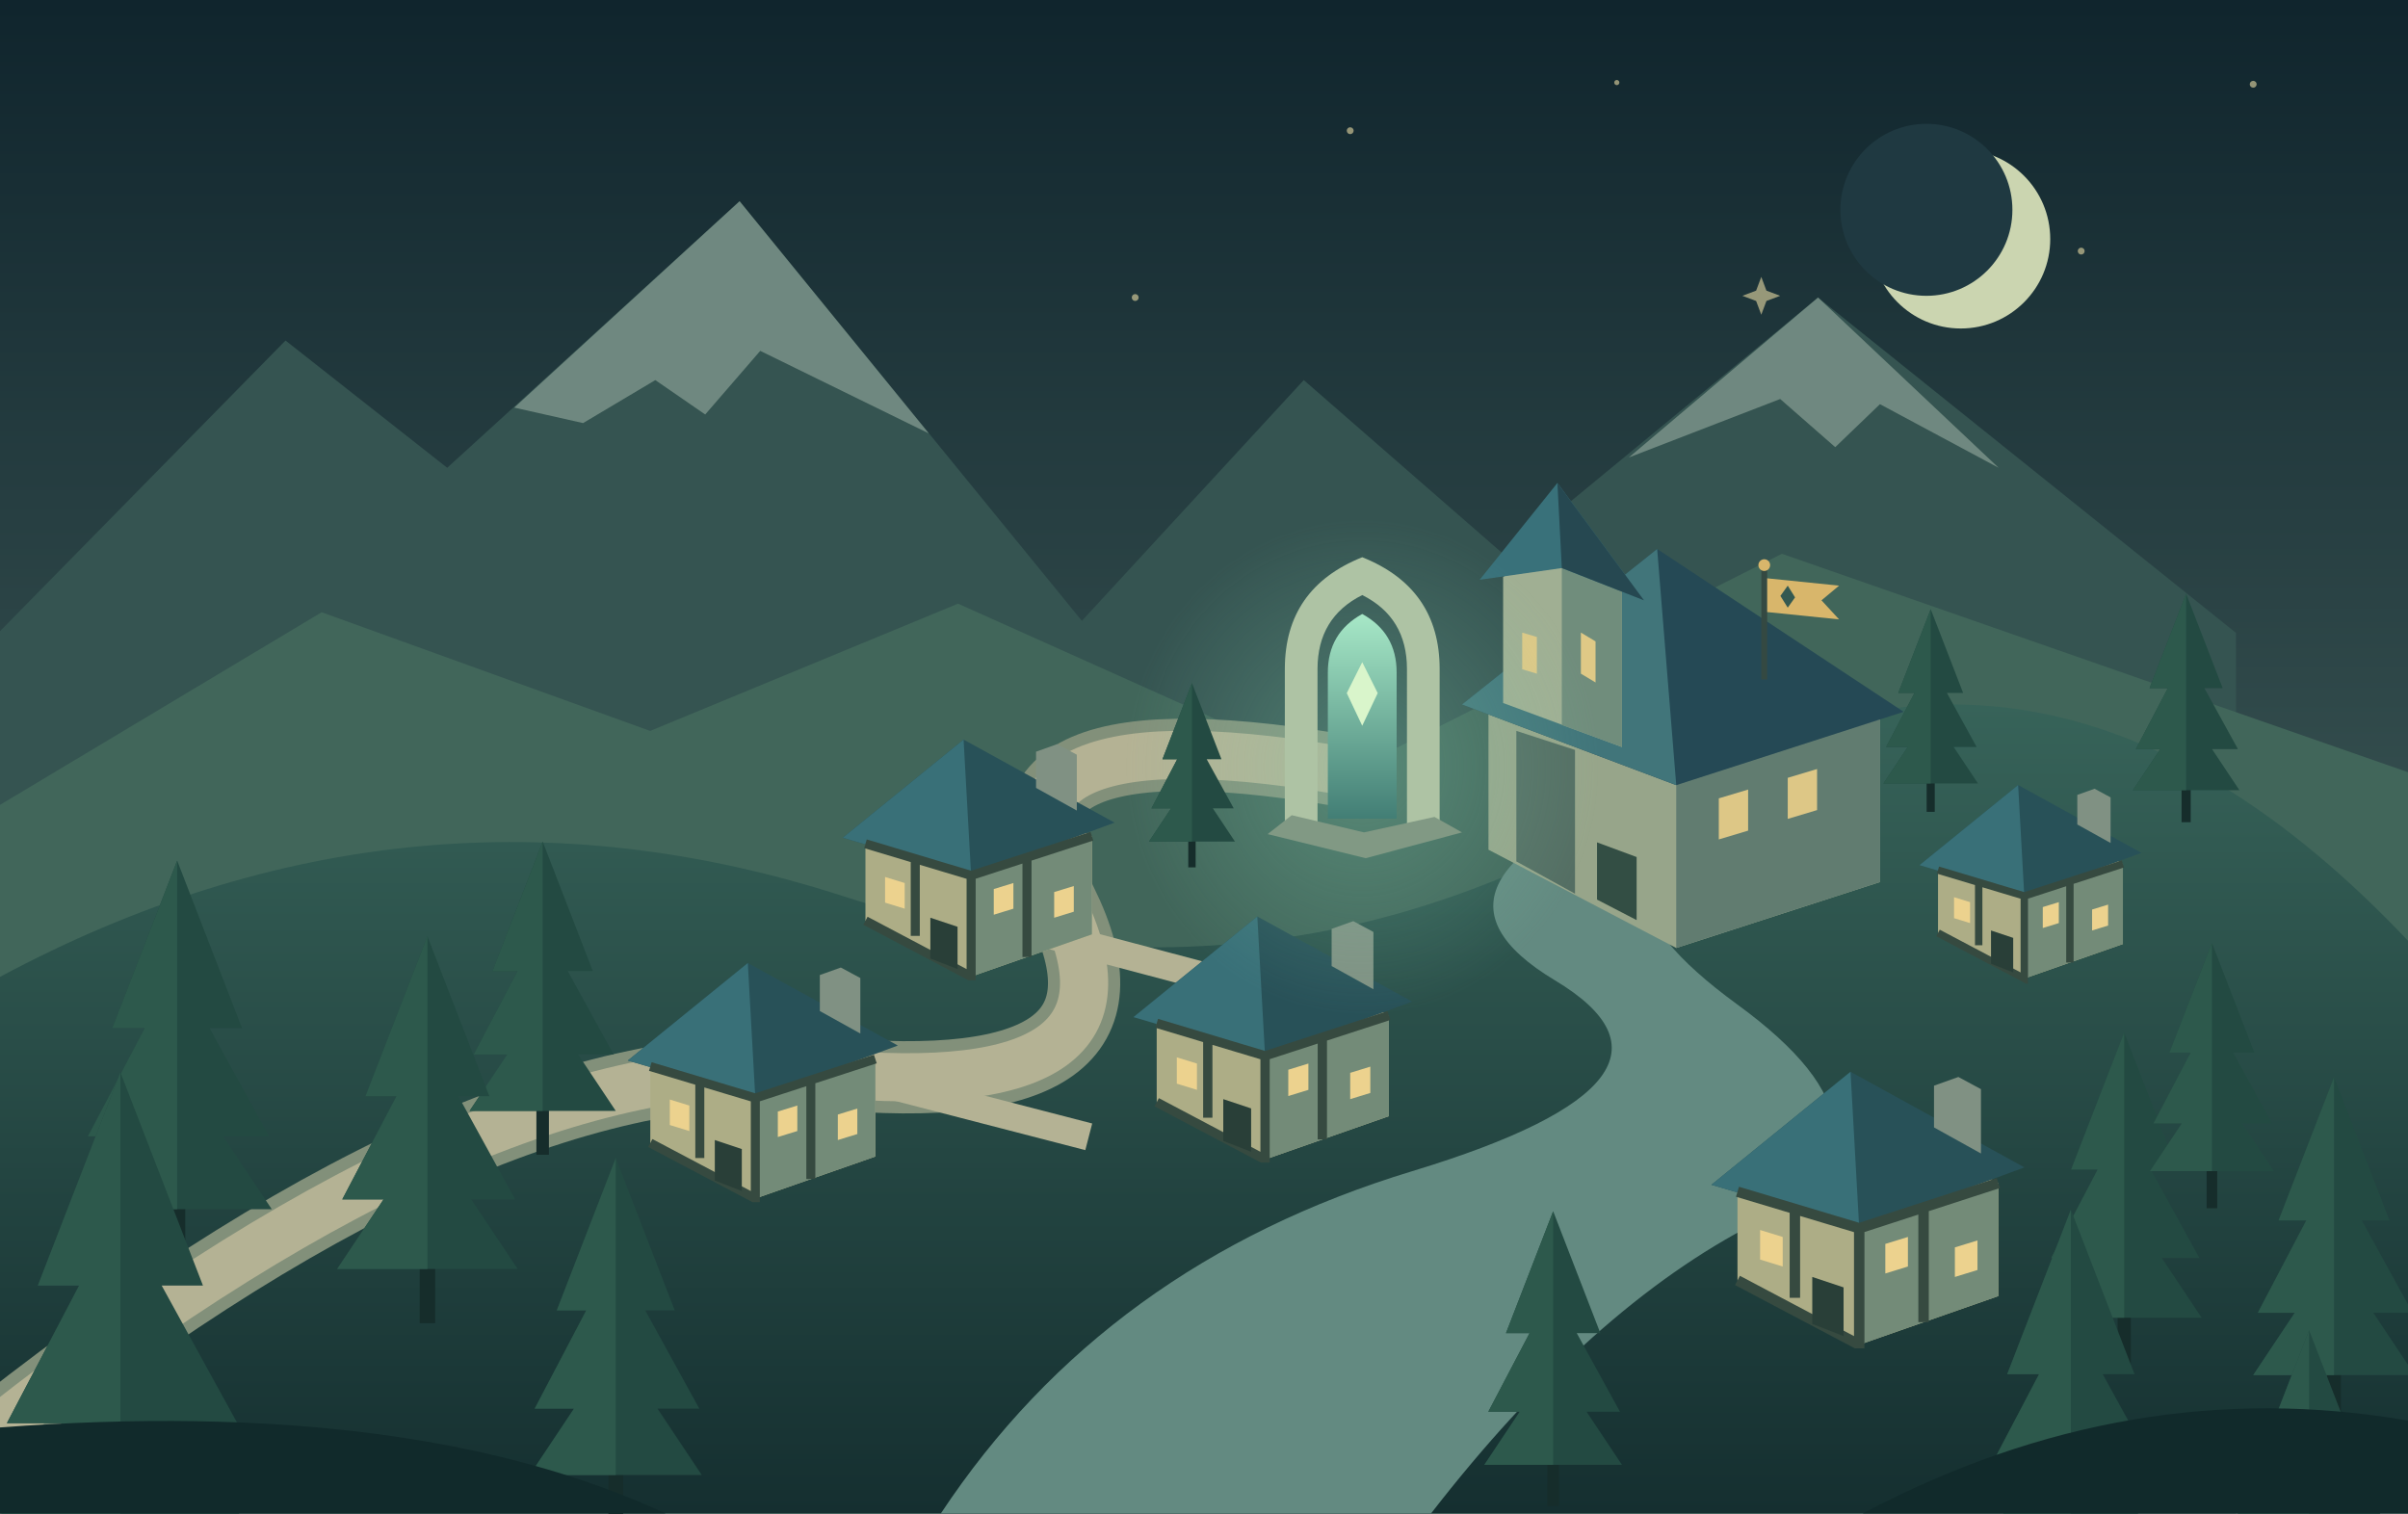
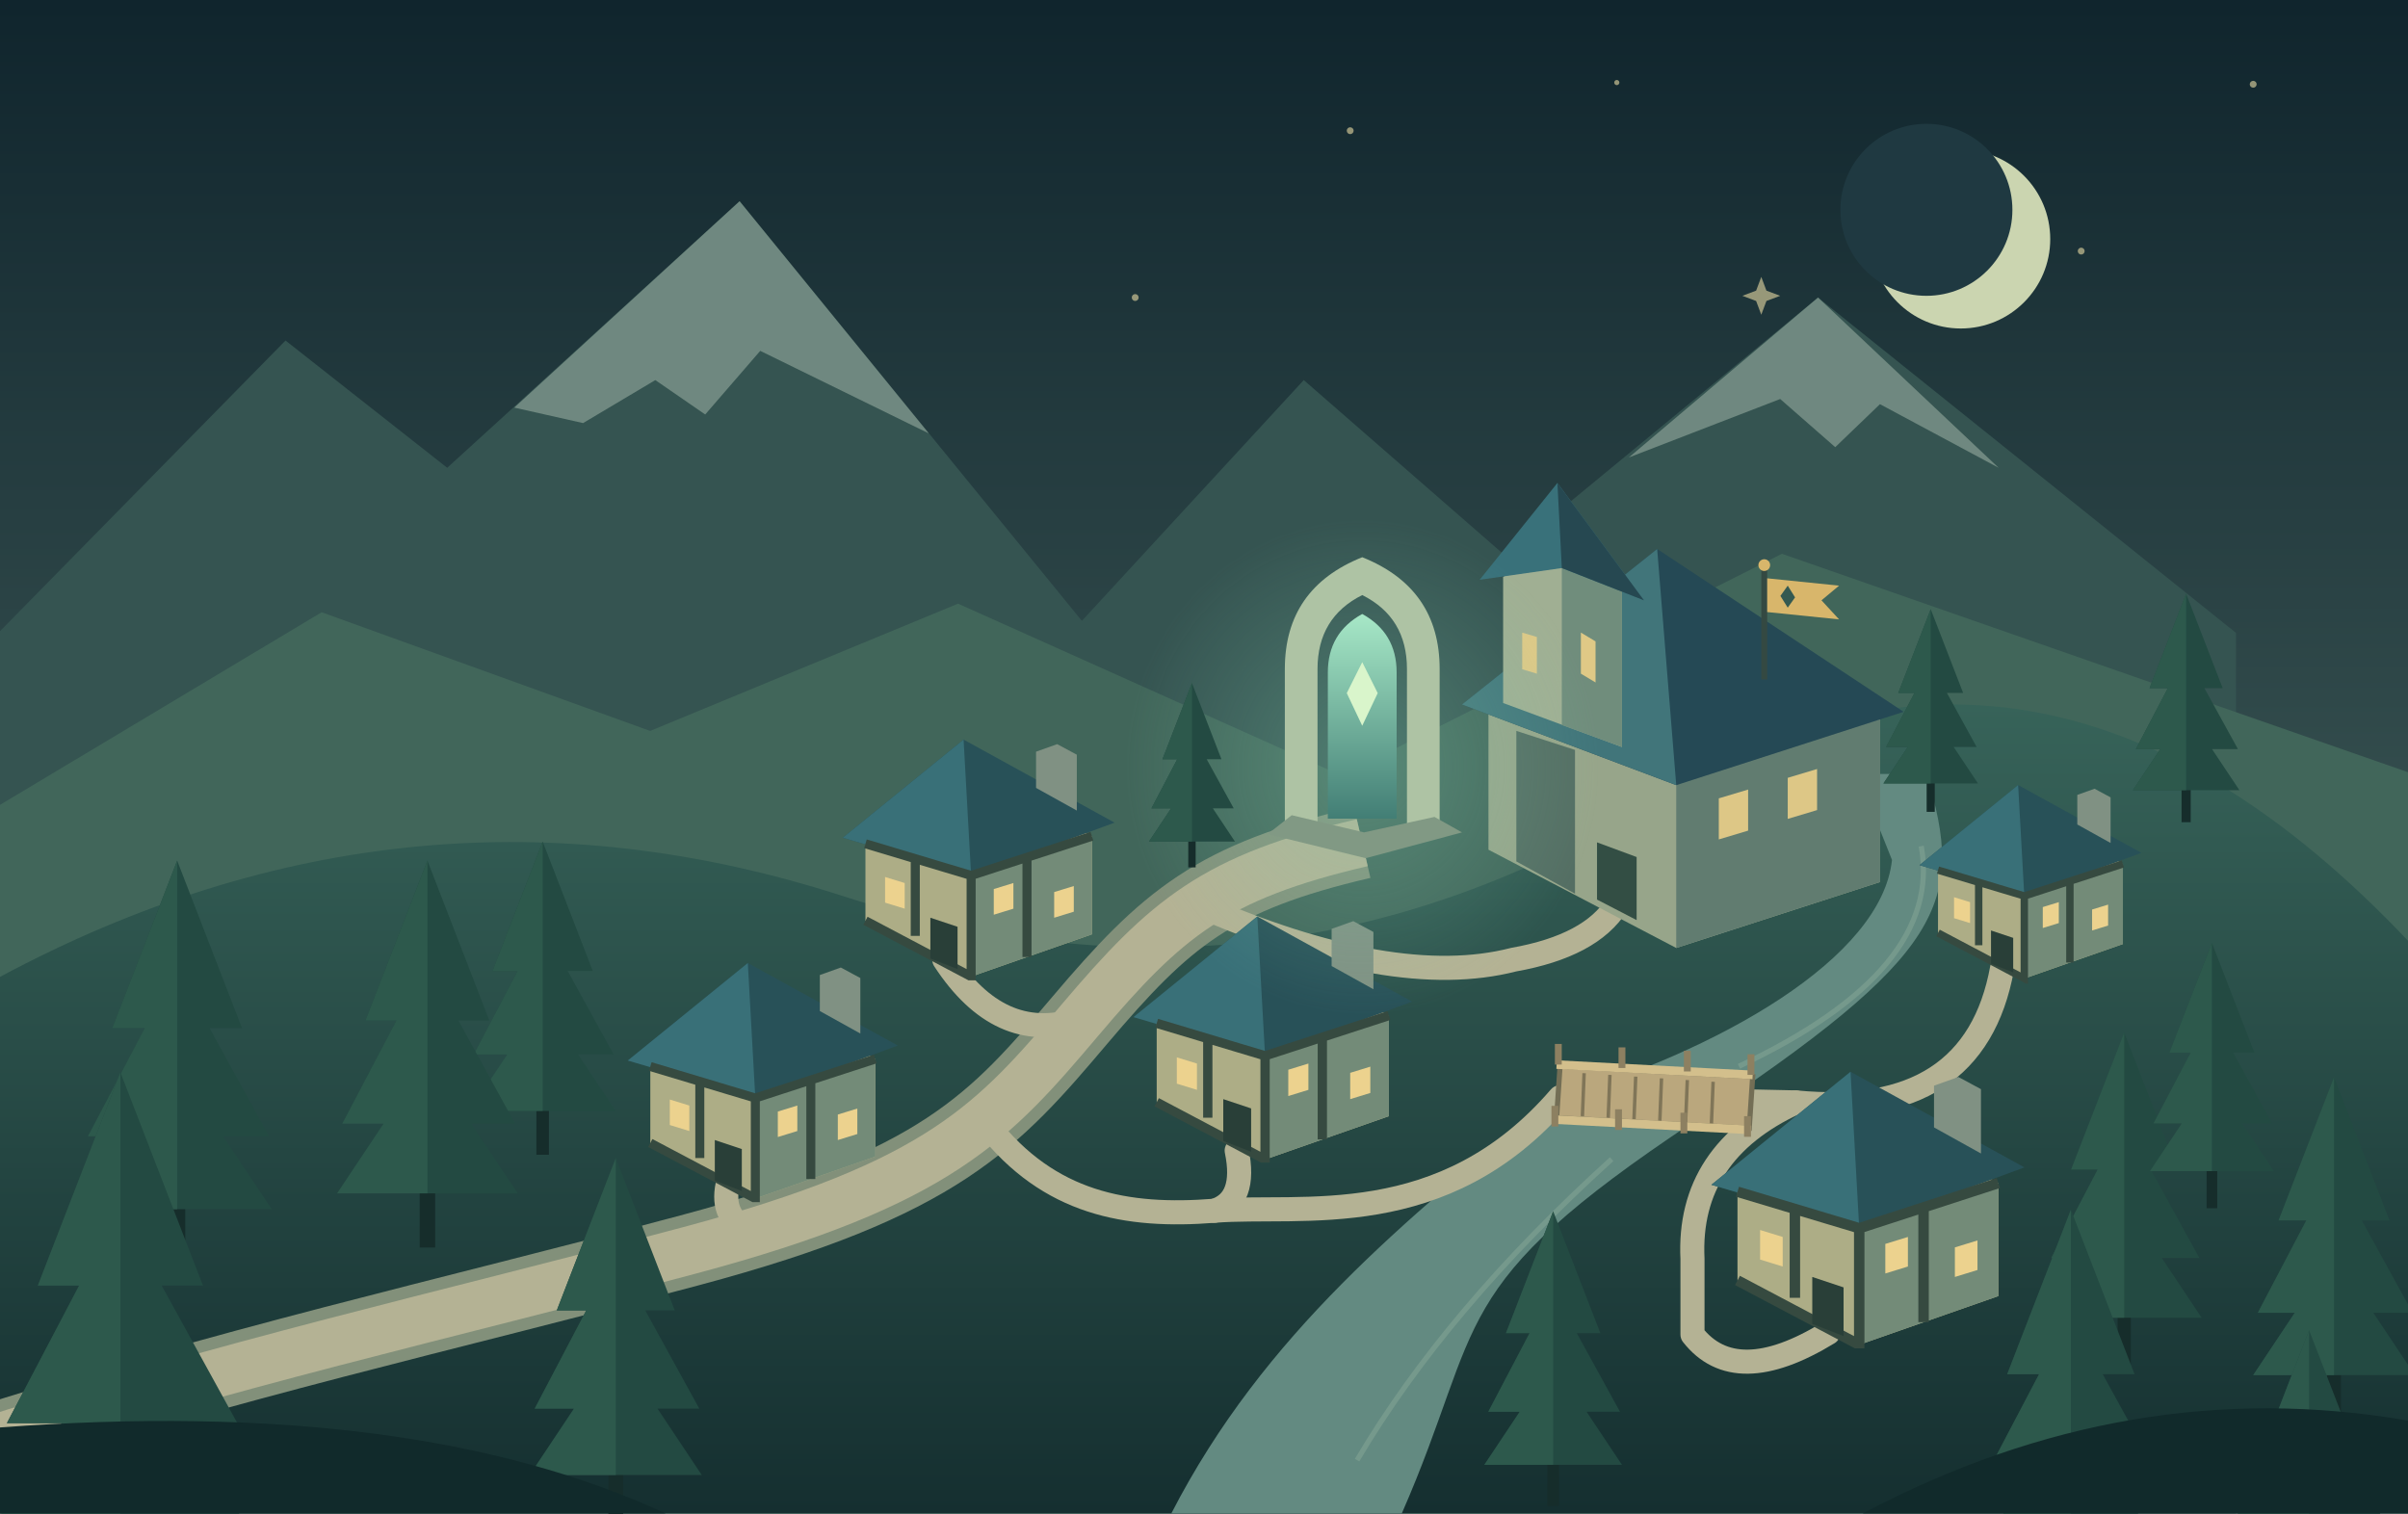
<svg xmlns="http://www.w3.org/2000/svg" viewBox="0 0 1400 880" role="img" aria-labelledby="title desc">
  <defs>
    <linearGradient id="sky" x2="0" y2="1">
      <stop stop-color="#10252d" />
      <stop offset="1" stop-color="#53716a" />
    </linearGradient>
    <linearGradient id="hill" x2="0" y2="1">
      <stop stop-color="#376359" />
      <stop offset="1" stop-color="#152f30" />
    </linearGradient>
    <linearGradient id="gate" x2="0" y2="1">
      <stop stop-color="#a7e8c7" />
      <stop offset="1" stop-color="#427e75" />
    </linearGradient>
    <radialGradient id="glow">
      <stop stop-color="#86cfb1" stop-opacity=".34" />
      <stop offset="1" stop-color="#86cfb1" stop-opacity="0" />
    </radialGradient>
    <symbol id="pine" viewBox="0 0 70 150">
      <path d="M32 95h6v55h-6Z" fill="#162d2b" />
      <path d="m35 0 24 62H47l22 40H52l18 27H0l18-27H2l21-40H11Z" fill="#234a42" />
      <path d="m35 0 0 129H0l18-27H2l21-40H11Z" fill="#2d594c" />
    </symbol>
    <symbol id="home" viewBox="0 0 180 170">
      <path d="m15 80 80-45 70 40v65l-80 28-70-37Z" fill="#adad86" />
      <path d="m85 94 80-19v65l-80 28Z" fill="#738b78" />
      <path d="m0 76 80-65 100 55-95 35Z" fill="#285158" />
      <path d="m0 76 80-65 5 90Z" fill="#397078" />
      <path d="m15 80 70 21v67l-70-37M85 101l80-26M48 92v49M122 91v64" fill="none" stroke="#364a40" stroke-width="6" />
      <path d="m28 102 13 4v17l-13-4m72-9 13-4v17l-13 4m40-15 13-4v17l-13 4" fill="#ecd28e" />
      <path d="m58 129 18 6v28l-18-7Z" fill="#293f38" />
      <path d="M128 43V19l14-5 13 7v37" fill="#809183" />
    </symbol>
    <symbol id="hall" viewBox="0 0 340 330">
      <path d="m45 154 140-61 127 71v111l-139 45-128-67Z" fill="#97a58a" />
      <path d="m173 204 139-40v111l-139 45Z" fill="#617c70" />
      <path d="m27 154 133-106 168 111-155 50Z" fill="#254955" />
      <path d="m27 154 133-106 13 161Z" fill="#41757a" />
      <path d="m64 172 40 13v98l-40-22Z" fill="#546e63" />
      <path d="m119 248 27 10v43l-27-14Z" fill="#334e44" />
      <path d="m202 218 20-6v28l-20 6Z m47-14 20-6v28l-20 6Z" fill="#ddc786" />
      <path d="M55 153V67l40-22 41 30v108" fill="#a0af93" />
      <path d="M95 45v123l41 15V75" fill="#708d7c" />
      <path d="m39 69 53-66 59 80-56-22Z" fill="#39717a" />
      <path d="m92 3 59 80-56-22Z" fill="#264851" />
      <path d="M68 105v25l10 3v-25Z M108 105v28l10 6v-28Z" fill="#dfc986" />
      <path d="M233 62v75" stroke="#344942" stroke-width="4" />
      <circle cx="233" cy="59" r="4" fill="#d8b66b" />
      <path d="m235 68 49 5-12 10 12 13-49-5Z" fill="#d8b66b" />
      <path d="m249 73 5 8-5 7-5-8Z" fill="#345951" />
    </symbol>
  </defs>
  <path fill="url(#sky)" d="M0 0h1400v880H0Z" />
  <g fill="#d9ce9b" opacity=".65">
    <circle cx="785" cy="76" r="2" />
    <circle cx="1210" cy="146" r="2" />
    <circle cx="940" cy="48" r="1.5" />
    <circle cx="1100" cy="83" r="1.5" />
    <circle cx="660" cy="173" r="2" />
    <circle cx="1310" cy="49" r="2" />
    <path d="m1024 161 3 8 8 3-8 3-3 8-3-8-8-3 8-3Z" />
  </g>
  <circle cx="1140" cy="139" r="52" fill="#cbd5b0" />
  <circle cx="1120" cy="122" r="50" fill="#1f3941" />
  <path d="m0 367 166-169 94 74 170-155 199 244 129-140 117 102 182-150 243 195v512H0Z" fill="#355451" />
  <path d="m299 237 131-120 110 135-98-48-32 37-29-20-42 25Zm648 29 110-93 105 99-69-37-26 25-32-28Z" fill="#8fa599" opacity=".65" />
  <path d="M0 468 187 356l191 69 179-74 223 100 256-129 364 127v431H0Z" fill="#41665a" />
  <path d="M0 568Q239 440 490 521T965 463t435 84v333H0Z" fill="url(#hill)" />
-   <path d="M966 454q-157 59-62 116t-83 111-274 199h285q93-120 189-169t-11-127-4-112Z" fill="#638a81" />
-   <path d="M0 830q285-224 480-206t137-99 174-75" fill="none" stroke="#82907a" stroke-width="42" />
-   <path d="M0 830q285-224 480-206t137-99 174-75" fill="none" stroke="#b4b294" stroke-width="28" />
-   <path d="m490 624 143 37m-33-120 200 53" fill="none" stroke="#b4b294" stroke-width="16" />
+   <path d="M1120 450 C1143 525 1131 555 985 652 S864 768 815 880 H681 C735 775 818 709 901 640 C1000 611 1094 557 1100 500 L1080 450Z" fill="#638a81" />
+   <path d="M1117 492 Q1130 564 1011 620 M937 674 Q841 761 789 849" fill="none" stroke="#98b5a1" stroke-opacity=".35" stroke-width="3" />
+   <path id="village-road" d="M-20 842 C135 792 255 766 401 727 S578 652 628 593 S706 510 792 490" fill="none" stroke="#82907a" stroke-width="42" />
+   <path d="M-20 842 C135 792 255 766 401 727 S578 652 628 593 S706 510 792 490" fill="none" stroke="#b4b294" stroke-width="28" />
+   <g fill="none" stroke="#b4b294" stroke-width="14" stroke-linecap="round" stroke-linejoin="round">
+     <path d="M436 716 Q419 708 423 689" />
+     <path d="M626 593 Q581 607 549 558" />
+     <path d="M706 704 Q725 698 719 669" />
+     <path d="M696 526 Q810 576 880 558 Q925 550 940 526" />
+     <path d="M574 654 C610 700 655 708 706 704 S839 717 907 638 L1044 641 Q1148 651 1164 563" />
+     <path d="M1044 641 Q981 670 984 732 L984 776 Q1009 808 1063 775" />
+   </g>
+   <path d="m907 620 112 6-2 30-112-6Z" fill="#baa77d" stroke="#736e55" stroke-width="3" />
+   <path d="m921 624-1 25m16-24-1 25m16-24-1 25m16-24-1 25m16-24-1 25m16-24-1 25" stroke="#807558" stroke-width="2" />
+   <path d="m905 619 114 6m-115 26 114 6" stroke="#d3bf8c" stroke-width="5" />
+   <path d="m906 619v-12m37 14v-12m38 14v-12m37 14v-12m-114 42v-12m37 14v-12m38 14v-12m37 14v-12" stroke="#8d8061" stroke-width="4" />
  <use href="#hall" x="827" y="274" width="290" height="290" />
  <use href="#home" x="490" y="420" width="158" height="150" />
  <use href="#home" x="659" y="523" width="162" height="153" />
  <use href="#home" x="365" y="550" width="157" height="149" />
  <use href="#home" x="1116" y="447" width="129" height="125" />
  <use href="#home" x="995" y="612" width="182" height="172" />
  <ellipse cx="792" cy="446" rx="138" ry="144" fill="url(#glow)" />
  <path d="M747 478V389q0-47 45-65 45 18 45 65v89l-19 5v-94q0-30-26-43-26 13-26 43v94Z" fill="#aec3a4" />
  <path d="M772 476v-85q0-23 20-34 20 11 20 34v85Z" fill="url(#gate)" />
  <path d="m792 385 9 18-9 19-9-19Z" fill="#d9f5cb" />
  <path d="m737 485 57 14 56-15-16-9-41 9-42-10Z" fill="#819984" />
  <g>
    <use href="#pine" x="1190" y="600" width="90" height="193.5" />
    <use href="#pine" x="1250" y="548" width="72" height="154.8" />
    <use href="#pine" x="1310" y="626" width="94" height="202.1" />
    <use href="#pine" x="273" y="489" width="85" height="182.75" />
-     <use href="#pine" x="196" y="544" width="105" height="225.75" />
+     <use href="#pine" x="196" y="500" width="105" height="225.75" />
    <use href="#pine" x="308" y="673" width="100" height="215.0" />
    <use href="#pine" x="1150" y="703" width="108" height="232.2" />
    <use href="#pine" x="48" y="500" width="110" height="236.5" />
    <use href="#pine" x="0" y="623" width="140" height="301.0" />
    <use href="#pine" x="863" y="704" width="80" height="172.0" />
    <use href="#pine" x="1280" y="773" width="125" height="268.75" />
    <use href="#pine" x="1095" y="354" width="55" height="118.25" />
    <use href="#pine" x="1240" y="345" width="62" height="133.3" />
    <use href="#pine" x="668" y="397" width="50" height="107.5" />
  </g>
  <path d="M0 830q240-18 387 50H0Zm1083 50q155-82 317-54v54Z" fill="#112a2b" />
</svg>
